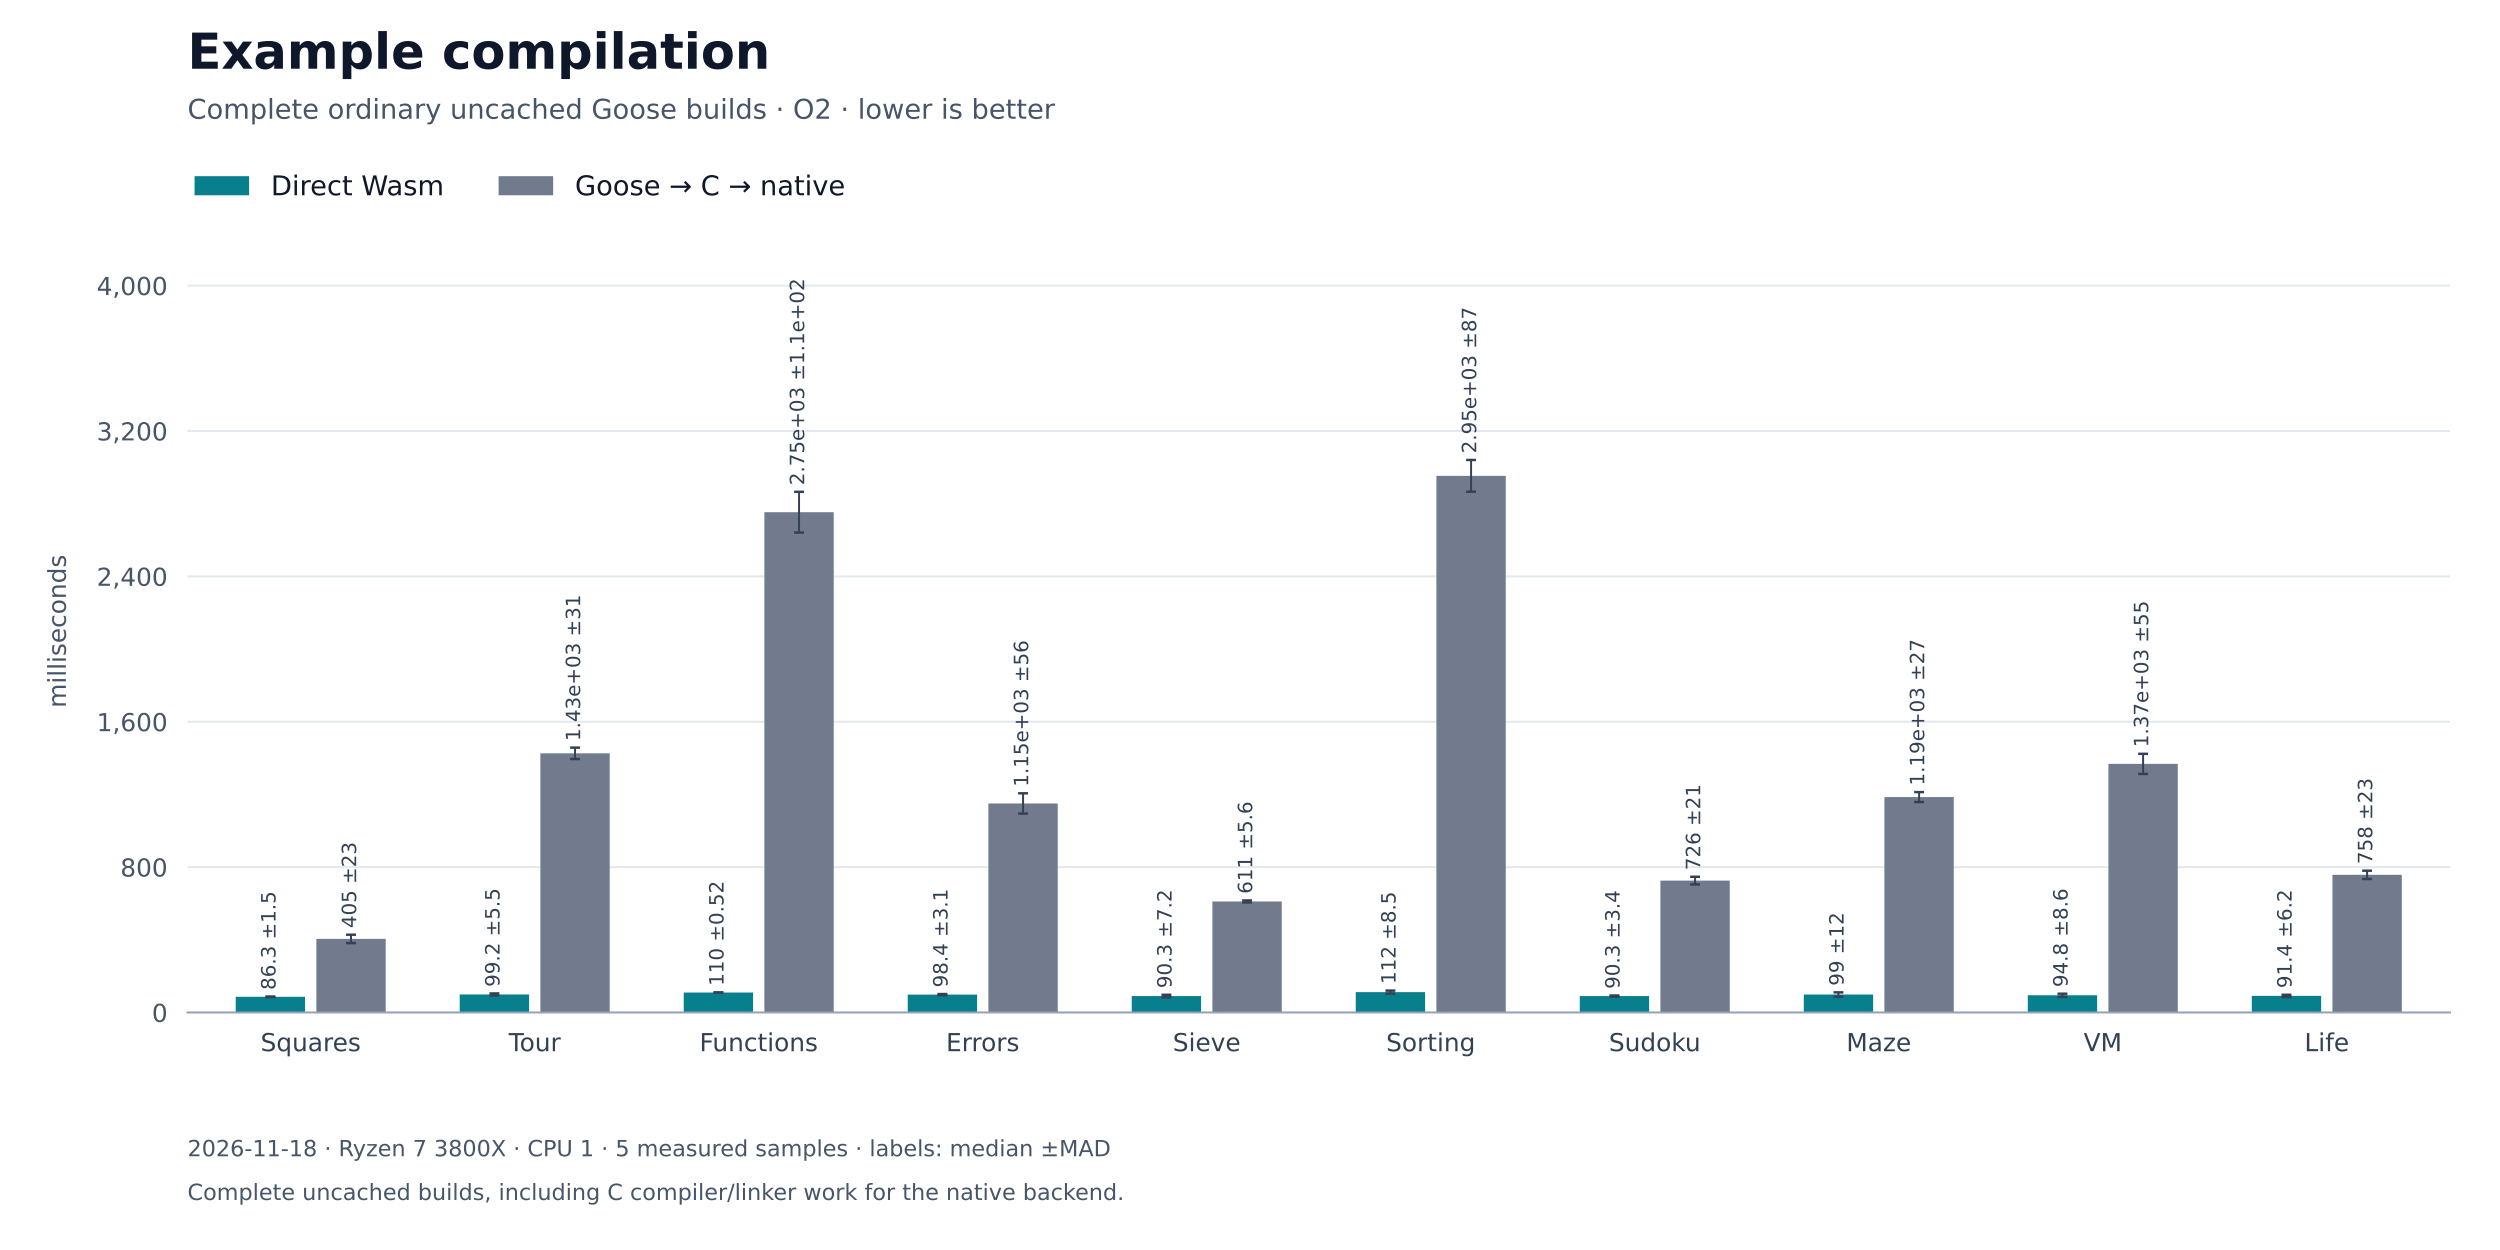
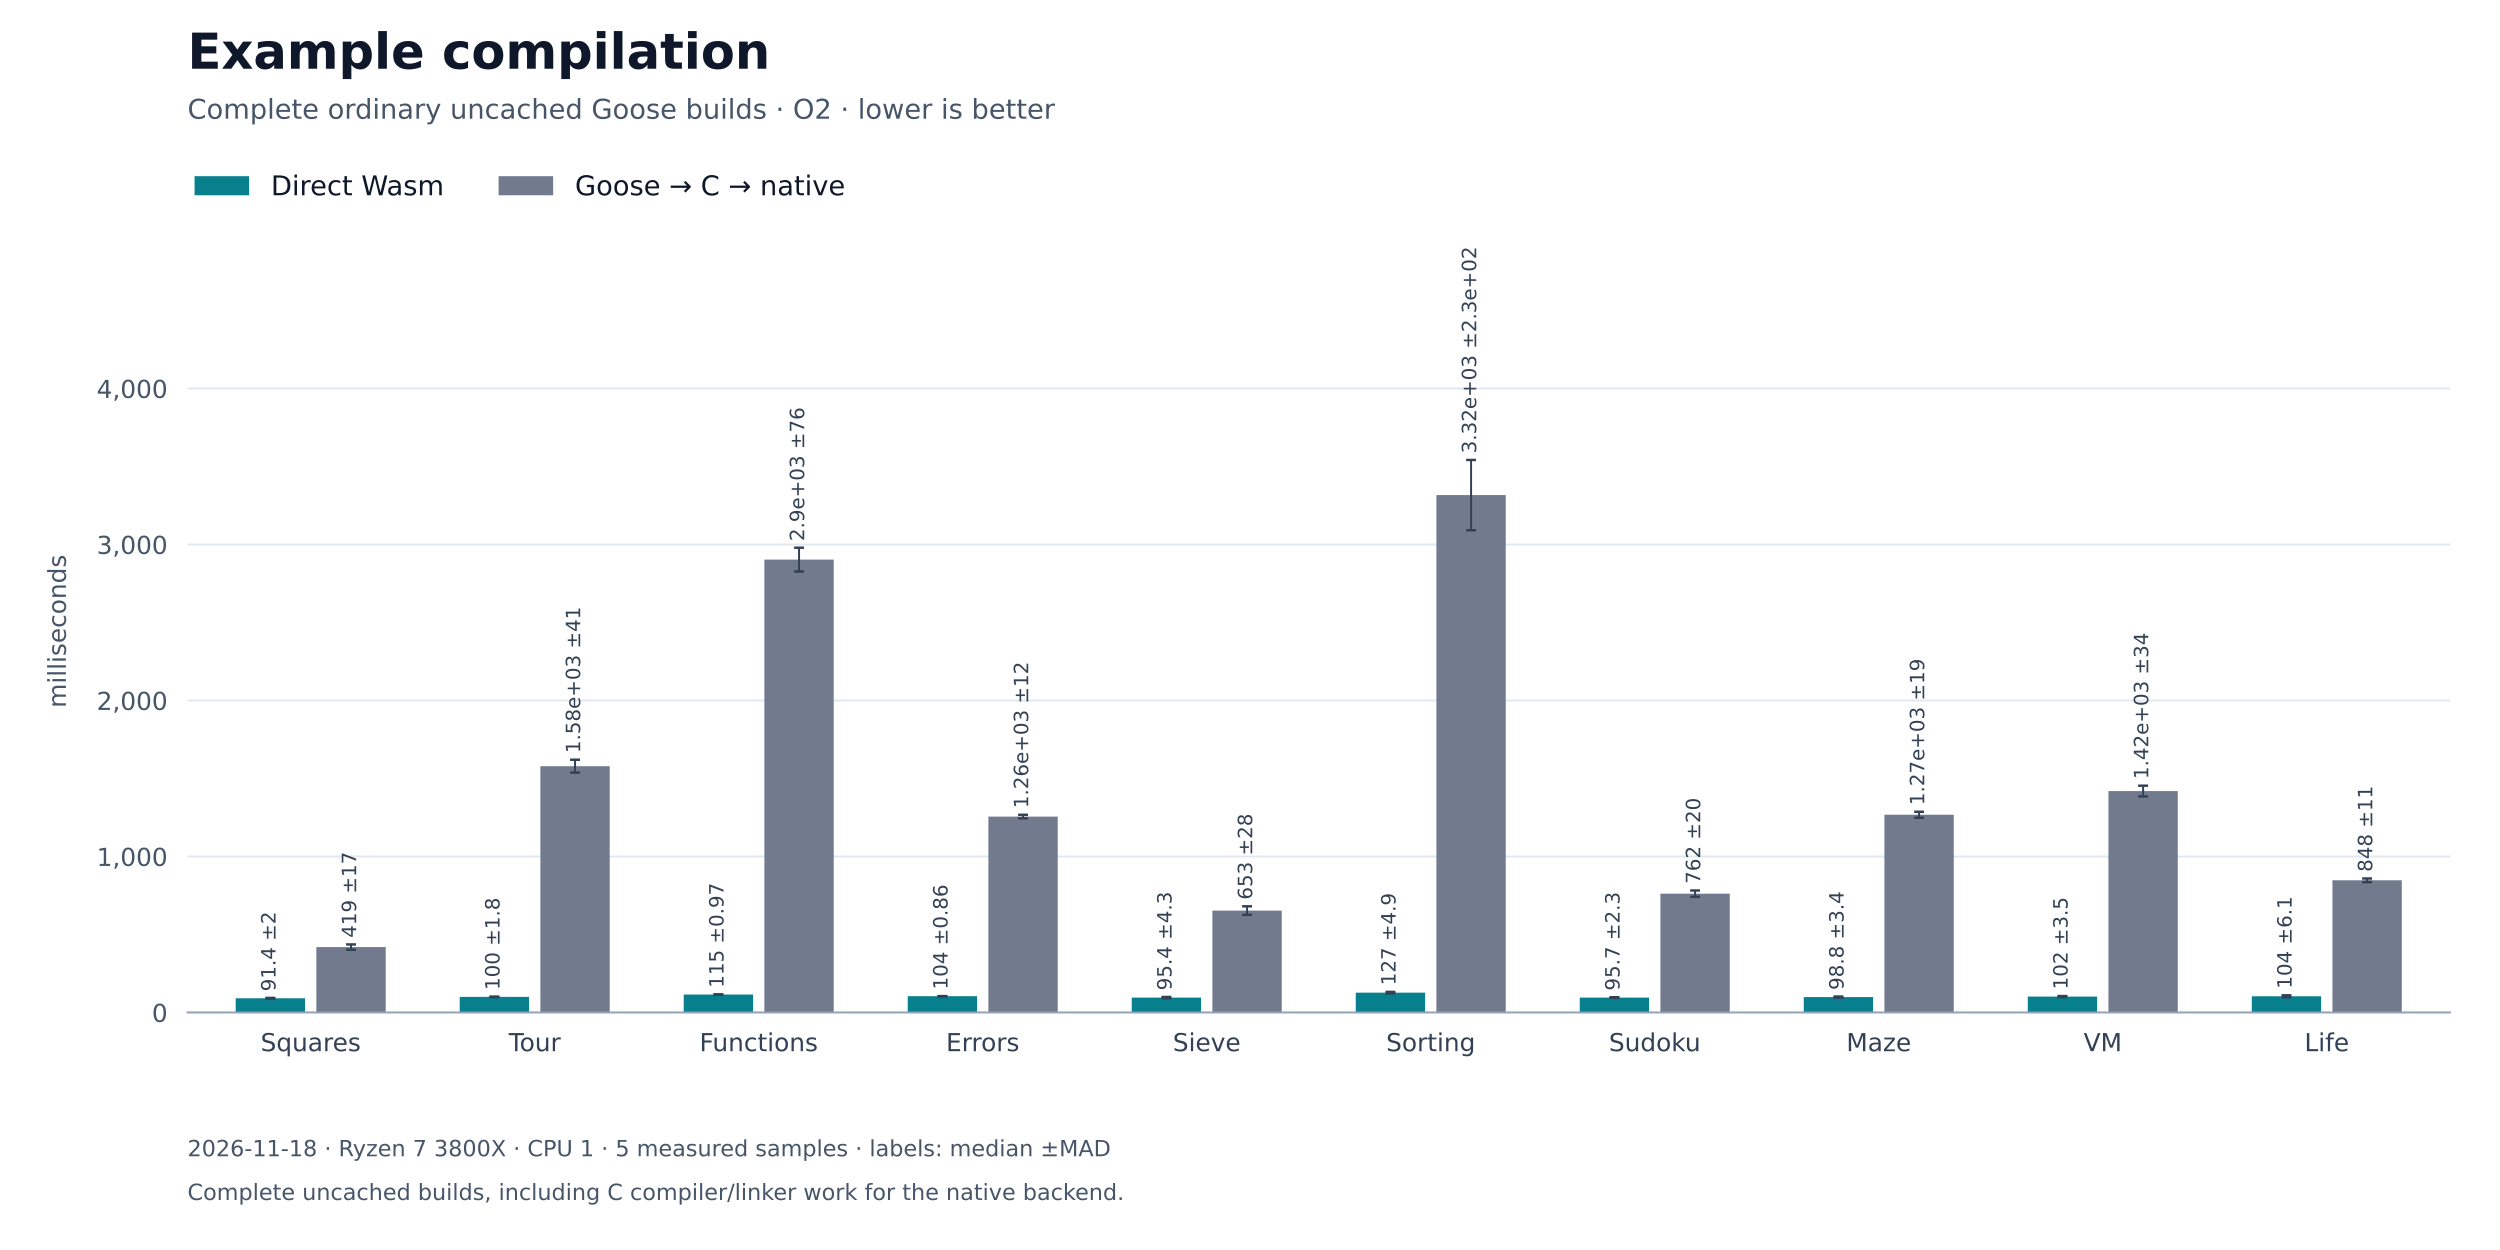
<svg xmlns="http://www.w3.org/2000/svg" xmlns:xlink="http://www.w3.org/1999/xlink" width="1008pt" height="504pt" viewBox="0 0 1008 504" version="1.1">
  <defs>
    <style type="text/css">*{stroke-linejoin: round; stroke-linecap: butt}</style>
  </defs>
  <g id="figure_1">
    <g id="patch_1">
      <path d="M 0 504 L 1008 504 L 1008 0 L 0 0 z " style="fill: #ffffff" />
    </g>
    <g id="axes_1">
      <g id="patch_2">
        <path d="M 75.6 408.24 L 987.84 408.24 L 987.84 100.8 L 75.6 100.8 z " style="fill: #ffffff" />
      </g>
      <g id="matplotlib.axis_1">
        <g id="xtick_1">
          <g id="line2d_1" />
          <g id="text_1">
            <text style="font-size: 10px; font-family: 'DejaVu Sans'; text-anchor: middle; fill: #334155" x="125.276" y="423.838" transform="rotate(-0 125.2764 423.8377)">Squares</text>
          </g>
        </g>
        <g id="xtick_2">
          <g id="line2d_2" />
          <g id="text_2">
            <text style="font-size: 10px; font-family: 'DejaVu Sans'; text-anchor: middle; fill: #334155" x="215.597" y="423.838" transform="rotate(-0 215.5972 423.8377)">Tour</text>
          </g>
        </g>
        <g id="xtick_3">
          <g id="line2d_3" />
          <g id="text_3">
            <text style="font-size: 10px; font-family: 'DejaVu Sans'; text-anchor: middle; fill: #334155" x="305.918" y="423.838" transform="rotate(-0 305.918 423.8384)">Functions</text>
          </g>
        </g>
        <g id="xtick_4">
          <g id="line2d_4" />
          <g id="text_4">
            <text style="font-size: 10px; font-family: 'DejaVu Sans'; text-anchor: middle; fill: #334155" x="396.239" y="423.838" transform="rotate(-0 396.2388 423.8377)">Errors</text>
          </g>
        </g>
        <g id="xtick_5">
          <g id="line2d_5" />
          <g id="text_5">
            <text style="font-size: 10px; font-family: 'DejaVu Sans'; text-anchor: middle; fill: #334155" x="486.56" y="423.838" transform="rotate(-0 486.5596 423.8384)">Sieve</text>
          </g>
        </g>
        <g id="xtick_6">
          <g id="line2d_6" />
          <g id="text_6">
            <text style="font-size: 10px; font-family: 'DejaVu Sans'; text-anchor: middle; fill: #334155" x="576.88" y="423.838" transform="rotate(-0 576.8804 423.8384)">Sorting</text>
          </g>
        </g>
        <g id="xtick_7">
          <g id="line2d_7" />
          <g id="text_7">
            <text style="font-size: 10px; font-family: 'DejaVu Sans'; text-anchor: middle; fill: #334155" x="667.201" y="423.838" transform="rotate(-0 667.2012 423.8384)">Sudoku</text>
          </g>
        </g>
        <g id="xtick_8">
          <g id="line2d_8" />
          <g id="text_8">
            <text style="font-size: 10px; font-family: 'DejaVu Sans'; text-anchor: middle; fill: #334155" x="757.522" y="423.838" transform="rotate(-0 757.522 423.8377)">Maze</text>
          </g>
        </g>
        <g id="xtick_9">
          <g id="line2d_9" />
          <g id="text_9">
            <text style="font-size: 10px; font-family: 'DejaVu Sans'; text-anchor: middle; fill: #334155" x="847.843" y="423.838" transform="rotate(-0 847.8428 423.8377)">VM</text>
          </g>
        </g>
        <g id="xtick_10">
          <g id="line2d_10" />
          <g id="text_10">
            <text style="font-size: 10px; font-family: 'DejaVu Sans'; text-anchor: middle; fill: #334155" x="938.164" y="423.838" transform="rotate(-0 938.1636 423.8384)">Life</text>
          </g>
        </g>
      </g>
      <g id="matplotlib.axis_2">
        <g id="ytick_1">
          <g id="line2d_11">
            <path d="M 75.6 408.24 L 987.84 408.24 " clip-path="url(#p27fe2b42cb)" style="fill: none; stroke: #e2e8f0; stroke-width: 0.8; stroke-linecap: square" />
          </g>
          <g id="line2d_12" />
          <g id="text_11">
            <text style="font-size: 10px; font-family: 'DejaVu Sans'; text-anchor: end; fill: #475569" x="67.6" y="412.039" transform="rotate(-0 67.6 412.0388)">0</text>
          </g>
        </g>
        <g id="ytick_2">
          <g id="line2d_13">
-             <path d="M 75.6 349.626 L 987.84 349.626 " clip-path="url(#p27fe2b42cb)" style="fill: none; stroke: #e2e8f0; stroke-width: 0.8; stroke-linecap: square" />
+             <path d="M 75.6 345.343 L 987.84 345.343 " clip-path="url(#p27fe2b42cb)" style="fill: none; stroke: #e2e8f0; stroke-width: 0.8; stroke-linecap: square" />
          </g>
          <g id="line2d_14" />
          <g id="text_12">
-             <text style="font-size: 10px; font-family: 'DejaVu Sans'; text-anchor: end; fill: #475569" x="67.6" y="353.425" transform="rotate(-0 67.6 353.4247)">800</text>
+             <text style="font-size: 10px; font-family: 'DejaVu Sans'; text-anchor: end; fill: #475569" x="67.6" y="349.142" transform="rotate(-0 67.6 349.1421)">1,000</text>
          </g>
        </g>
        <g id="ytick_3">
          <g id="line2d_15">
-             <path d="M 75.6 291.012 L 987.84 291.012 " clip-path="url(#p27fe2b42cb)" style="fill: none; stroke: #e2e8f0; stroke-width: 0.8; stroke-linecap: square" />
+             <path d="M 75.6 282.446 L 987.84 282.446 " clip-path="url(#p27fe2b42cb)" style="fill: none; stroke: #e2e8f0; stroke-width: 0.8; stroke-linecap: square" />
          </g>
          <g id="line2d_16" />
          <g id="text_13">
-             <text style="font-size: 10px; font-family: 'DejaVu Sans'; text-anchor: end; fill: #475569" x="67.6" y="294.811" transform="rotate(-0 67.6 294.8106)">1,600</text>
+             <text style="font-size: 10px; font-family: 'DejaVu Sans'; text-anchor: end; fill: #475569" x="67.6" y="286.245" transform="rotate(-0 67.6 286.2453)">2,000</text>
          </g>
        </g>
        <g id="ytick_4">
          <g id="line2d_17">
-             <path d="M 75.6 232.398 L 987.84 232.398 " clip-path="url(#p27fe2b42cb)" style="fill: none; stroke: #e2e8f0; stroke-width: 0.8; stroke-linecap: square" />
+             <path d="M 75.6 219.55 L 987.84 219.55 " clip-path="url(#p27fe2b42cb)" style="fill: none; stroke: #e2e8f0; stroke-width: 0.8; stroke-linecap: square" />
          </g>
          <g id="line2d_18" />
          <g id="text_14">
-             <text style="font-size: 10px; font-family: 'DejaVu Sans'; text-anchor: end; fill: #475569" x="67.6" y="236.196" transform="rotate(-0 67.6 236.1965)">2,400</text>
+             <text style="font-size: 10px; font-family: 'DejaVu Sans'; text-anchor: end; fill: #475569" x="67.6" y="223.349" transform="rotate(-0 67.6 223.3485)">3,000</text>
          </g>
        </g>
        <g id="ytick_5">
          <g id="line2d_19">
-             <path d="M 75.6 173.784 L 987.84 173.784 " clip-path="url(#p27fe2b42cb)" style="fill: none; stroke: #e2e8f0; stroke-width: 0.8; stroke-linecap: square" />
+             <path d="M 75.6 156.653 L 987.84 156.653 " clip-path="url(#p27fe2b42cb)" style="fill: none; stroke: #e2e8f0; stroke-width: 0.8; stroke-linecap: square" />
          </g>
          <g id="line2d_20" />
          <g id="text_15">
-             <text style="font-size: 10px; font-family: 'DejaVu Sans'; text-anchor: end; fill: #475569" x="67.6" y="177.582" transform="rotate(-0 67.6 177.5823)">3,200</text>
-           </g>
-         </g>
-         <g id="ytick_6">
-           <g id="line2d_21">
-             <path d="M 75.6 115.169 L 987.84 115.169 " clip-path="url(#p27fe2b42cb)" style="fill: none; stroke: #e2e8f0; stroke-width: 0.8; stroke-linecap: square" />
-           </g>
-           <g id="line2d_22" />
-           <g id="text_16">
-             <text style="font-size: 10px; font-family: 'DejaVu Sans'; text-anchor: end; fill: #475569" x="67.6" y="118.968" transform="rotate(-0 67.6 118.9682)">4,000</text>
-           </g>
-         </g>
-         <g id="text_17">
+             <text style="font-size: 10px; font-family: 'DejaVu Sans'; text-anchor: end; fill: #475569" x="67.6" y="160.452" transform="rotate(-0 67.6 160.4518)">4,000</text>
+           </g>
+         </g>
+         <g id="text_16">
          <text style="font-size: 10px; font-family: 'DejaVu Sans'; text-anchor: middle; fill: #475569" x="26.57" y="254.52" transform="rotate(-90 26.56953 254.52)">milliseconds</text>
        </g>
      </g>
      <g id="patch_3">
-         <path d="M 95.037 408.24 L 123 408.24 L 123 401.915 L 95.037 401.915 z " clip-path="url(#p27fe2b42cb)" style="fill: #087f8c" />
+         <path d="M 95.037 408.24 L 123 408.24 L 123 402.488 L 95.037 402.488 z " clip-path="url(#p27fe2b42cb)" style="fill: #087f8c" />
      </g>
      <g id="patch_4">
-         <path d="M 185.358 408.24 L 213.321 408.24 L 213.321 400.97 L 185.358 400.97 z " clip-path="url(#p27fe2b42cb)" style="fill: #087f8c" />
+         <path d="M 185.358 408.24 L 213.321 408.24 L 213.321 401.944 L 185.358 401.944 z " clip-path="url(#p27fe2b42cb)" style="fill: #087f8c" />
      </g>
      <g id="patch_5">
-         <path d="M 275.679 408.24 L 303.642 408.24 L 303.642 400.198 L 275.679 400.198 z " clip-path="url(#p27fe2b42cb)" style="fill: #087f8c" />
+         <path d="M 275.679 408.24 L 303.642 408.24 L 303.642 400.998 L 275.679 400.998 z " clip-path="url(#p27fe2b42cb)" style="fill: #087f8c" />
      </g>
      <g id="patch_6">
-         <path d="M 365.999 408.24 L 393.963 408.24 L 393.963 401.029 L 365.999 401.029 z " clip-path="url(#p27fe2b42cb)" style="fill: #087f8c" />
+         <path d="M 365.999 408.24 L 393.963 408.24 L 393.963 401.676 L 365.999 401.676 z " clip-path="url(#p27fe2b42cb)" style="fill: #087f8c" />
      </g>
      <g id="patch_7">
-         <path d="M 456.32 408.24 L 484.284 408.24 L 484.284 401.626 L 456.32 401.626 z " clip-path="url(#p27fe2b42cb)" style="fill: #087f8c" />
+         <path d="M 456.32 408.24 L 484.284 408.24 L 484.284 402.241 L 456.32 402.241 z " clip-path="url(#p27fe2b42cb)" style="fill: #087f8c" />
      </g>
      <g id="patch_8">
-         <path d="M 546.641 408.24 L 574.604 408.24 L 574.604 400.034 L 546.641 400.034 z " clip-path="url(#p27fe2b42cb)" style="fill: #087f8c" />
+         <path d="M 546.641 408.24 L 574.604 408.24 L 574.604 400.254 L 546.641 400.254 z " clip-path="url(#p27fe2b42cb)" style="fill: #087f8c" />
      </g>
      <g id="patch_9">
-         <path d="M 636.962 408.24 L 664.925 408.24 L 664.925 401.625 L 636.962 401.625 z " clip-path="url(#p27fe2b42cb)" style="fill: #087f8c" />
+         <path d="M 636.962 408.24 L 664.925 408.24 L 664.925 402.22 L 636.962 402.22 z " clip-path="url(#p27fe2b42cb)" style="fill: #087f8c" />
      </g>
      <g id="patch_10">
-         <path d="M 727.283 408.24 L 755.246 408.24 L 755.246 400.986 L 727.283 400.986 z " clip-path="url(#p27fe2b42cb)" style="fill: #087f8c" />
+         <path d="M 727.283 408.24 L 755.246 408.24 L 755.246 402.025 L 727.283 402.025 z " clip-path="url(#p27fe2b42cb)" style="fill: #087f8c" />
      </g>
      <g id="patch_11">
-         <path d="M 817.603 408.24 L 845.567 408.24 L 845.567 401.298 L 817.603 401.298 z " clip-path="url(#p27fe2b42cb)" style="fill: #087f8c" />
+         <path d="M 817.603 408.24 L 845.567 408.24 L 845.567 401.818 L 817.603 401.818 z " clip-path="url(#p27fe2b42cb)" style="fill: #087f8c" />
      </g>
      <g id="patch_12">
-         <path d="M 907.924 408.24 L 935.887 408.24 L 935.887 401.541 L 907.924 401.541 z " clip-path="url(#p27fe2b42cb)" style="fill: #087f8c" />
+         <path d="M 907.924 408.24 L 935.887 408.24 L 935.887 401.689 L 907.924 401.689 z " clip-path="url(#p27fe2b42cb)" style="fill: #087f8c" />
      </g>
      <g id="patch_13">
-         <path d="M 127.553 408.24 L 155.516 408.24 L 155.516 378.56 L 127.553 378.56 z " clip-path="url(#p27fe2b42cb)" style="fill: #727b8e" />
+         <path d="M 127.553 408.24 L 155.516 408.24 L 155.516 381.864 L 127.553 381.864 z " clip-path="url(#p27fe2b42cb)" style="fill: #727b8e" />
      </g>
      <g id="patch_14">
-         <path d="M 217.873 408.24 L 245.837 408.24 L 245.837 303.747 L 217.873 303.747 z " clip-path="url(#p27fe2b42cb)" style="fill: #727b8e" />
+         <path d="M 217.873 408.24 L 245.837 408.24 L 245.837 308.925 L 217.873 308.925 z " clip-path="url(#p27fe2b42cb)" style="fill: #727b8e" />
      </g>
      <g id="patch_15">
-         <path d="M 308.194 408.24 L 336.157 408.24 L 336.157 206.511 L 308.194 206.511 z " clip-path="url(#p27fe2b42cb)" style="fill: #727b8e" />
+         <path d="M 308.194 408.24 L 336.157 408.24 L 336.157 225.64 L 308.194 225.64 z " clip-path="url(#p27fe2b42cb)" style="fill: #727b8e" />
      </g>
      <g id="patch_16">
-         <path d="M 398.515 408.24 L 426.478 408.24 L 426.478 323.952 L 398.515 323.952 z " clip-path="url(#p27fe2b42cb)" style="fill: #727b8e" />
+         <path d="M 398.515 408.24 L 426.478 408.24 L 426.478 329.244 L 398.515 329.244 z " clip-path="url(#p27fe2b42cb)" style="fill: #727b8e" />
      </g>
      <g id="patch_17">
-         <path d="M 488.836 408.24 L 516.799 408.24 L 516.799 363.469 L 488.836 363.469 z " clip-path="url(#p27fe2b42cb)" style="fill: #727b8e" />
+         <path d="M 488.836 408.24 L 516.799 408.24 L 516.799 367.146 L 488.836 367.146 z " clip-path="url(#p27fe2b42cb)" style="fill: #727b8e" />
      </g>
      <g id="patch_18">
-         <path d="M 579.156 408.24 L 607.12 408.24 L 607.12 191.858 L 579.156 191.858 z " clip-path="url(#p27fe2b42cb)" style="fill: #727b8e" />
+         <path d="M 579.156 408.24 L 607.12 408.24 L 607.12 199.62 L 579.156 199.62 z " clip-path="url(#p27fe2b42cb)" style="fill: #727b8e" />
      </g>
      <g id="patch_19">
-         <path d="M 669.477 408.24 L 697.441 408.24 L 697.441 355.06 L 669.477 355.06 z " clip-path="url(#p27fe2b42cb)" style="fill: #727b8e" />
+         <path d="M 669.477 408.24 L 697.441 408.24 L 697.441 360.315 L 669.477 360.315 z " clip-path="url(#p27fe2b42cb)" style="fill: #727b8e" />
      </g>
      <g id="patch_20">
-         <path d="M 759.798 408.24 L 787.761 408.24 L 787.761 321.373 L 759.798 321.373 z " clip-path="url(#p27fe2b42cb)" style="fill: #727b8e" />
+         <path d="M 759.798 408.24 L 787.761 408.24 L 787.761 328.504 L 759.798 328.504 z " clip-path="url(#p27fe2b42cb)" style="fill: #727b8e" />
      </g>
      <g id="patch_21">
-         <path d="M 850.119 408.24 L 878.082 408.24 L 878.082 307.997 L 850.119 307.997 z " clip-path="url(#p27fe2b42cb)" style="fill: #727b8e" />
+         <path d="M 850.119 408.24 L 878.082 408.24 L 878.082 318.949 L 850.119 318.949 z " clip-path="url(#p27fe2b42cb)" style="fill: #727b8e" />
      </g>
      <g id="patch_22">
-         <path d="M 940.44 408.24 L 968.403 408.24 L 968.403 352.73 L 940.44 352.73 z " clip-path="url(#p27fe2b42cb)" style="fill: #727b8e" />
+         <path d="M 940.44 408.24 L 968.403 408.24 L 968.403 354.929 L 940.44 354.929 z " clip-path="url(#p27fe2b42cb)" style="fill: #727b8e" />
      </g>
      <g id="LineCollection_1">
-         <path d="M 109.019 402.023 L 109.019 401.808 " clip-path="url(#p27fe2b42cb)" style="fill: none; stroke: #334155; stroke-width: 0.8" />
-         <path d="M 199.339 401.375 L 199.339 400.564 " clip-path="url(#p27fe2b42cb)" style="fill: none; stroke: #334155; stroke-width: 0.8" />
-         <path d="M 289.66 400.236 L 289.66 400.16 " clip-path="url(#p27fe2b42cb)" style="fill: none; stroke: #334155; stroke-width: 0.8" />
-         <path d="M 379.981 401.259 L 379.981 400.8 " clip-path="url(#p27fe2b42cb)" style="fill: none; stroke: #334155; stroke-width: 0.8" />
-         <path d="M 470.302 402.153 L 470.302 401.099 " clip-path="url(#p27fe2b42cb)" style="fill: none; stroke: #334155; stroke-width: 0.8" />
-         <path d="M 560.623 400.658 L 560.623 399.411 " clip-path="url(#p27fe2b42cb)" style="fill: none; stroke: #334155; stroke-width: 0.8" />
-         <path d="M 650.943 401.872 L 650.943 401.378 " clip-path="url(#p27fe2b42cb)" style="fill: none; stroke: #334155; stroke-width: 0.8" />
-         <path d="M 741.264 401.845 L 741.264 400.127 " clip-path="url(#p27fe2b42cb)" style="fill: none; stroke: #334155; stroke-width: 0.8" />
-         <path d="M 831.585 401.929 L 831.585 400.667 " clip-path="url(#p27fe2b42cb)" style="fill: none; stroke: #334155; stroke-width: 0.8" />
-         <path d="M 921.906 401.993 L 921.906 401.089 " clip-path="url(#p27fe2b42cb)" style="fill: none; stroke: #334155; stroke-width: 0.8" />
-       </g>
-       <g id="line2d_23">
+         <path d="M 109.019 402.614 L 109.019 402.362 " clip-path="url(#p27fe2b42cb)" style="fill: none; stroke: #334155; stroke-width: 0.8" />
+         <path d="M 199.339 402.056 L 199.339 401.832 " clip-path="url(#p27fe2b42cb)" style="fill: none; stroke: #334155; stroke-width: 0.8" />
+         <path d="M 289.66 401.059 L 289.66 400.937 " clip-path="url(#p27fe2b42cb)" style="fill: none; stroke: #334155; stroke-width: 0.8" />
+         <path d="M 379.981 401.73 L 379.981 401.622 " clip-path="url(#p27fe2b42cb)" style="fill: none; stroke: #334155; stroke-width: 0.8" />
+         <path d="M 470.302 402.513 L 470.302 401.969 " clip-path="url(#p27fe2b42cb)" style="fill: none; stroke: #334155; stroke-width: 0.8" />
+         <path d="M 560.623 400.56 L 560.623 399.948 " clip-path="url(#p27fe2b42cb)" style="fill: none; stroke: #334155; stroke-width: 0.8" />
+         <path d="M 650.943 402.362 L 650.943 402.078 " clip-path="url(#p27fe2b42cb)" style="fill: none; stroke: #334155; stroke-width: 0.8" />
+         <path d="M 741.264 402.24 L 741.264 401.81 " clip-path="url(#p27fe2b42cb)" style="fill: none; stroke: #334155; stroke-width: 0.8" />
+         <path d="M 831.585 402.038 L 831.585 401.598 " clip-path="url(#p27fe2b42cb)" style="fill: none; stroke: #334155; stroke-width: 0.8" />
+         <path d="M 921.906 402.069 L 921.906 401.308 " clip-path="url(#p27fe2b42cb)" style="fill: none; stroke: #334155; stroke-width: 0.8" />
+       </g>
+       <g id="line2d_21">
        <defs>
          <path id="m630ef24590" d="M 2 0 L -2 -0 " style="stroke: #334155" />
        </defs>
        <g clip-path="url(#p27fe2b42cb)">
-           <use xlink:href="#m630ef24590" x="109.019" y="402.023" style="fill: #1f77b4; stroke: #334155" />
-           <use xlink:href="#m630ef24590" x="199.339" y="401.375" style="fill: #1f77b4; stroke: #334155" />
-           <use xlink:href="#m630ef24590" x="289.66" y="400.236" style="fill: #1f77b4; stroke: #334155" />
-           <use xlink:href="#m630ef24590" x="379.981" y="401.259" style="fill: #1f77b4; stroke: #334155" />
-           <use xlink:href="#m630ef24590" x="470.302" y="402.153" style="fill: #1f77b4; stroke: #334155" />
-           <use xlink:href="#m630ef24590" x="560.623" y="400.658" style="fill: #1f77b4; stroke: #334155" />
-           <use xlink:href="#m630ef24590" x="650.943" y="401.872" style="fill: #1f77b4; stroke: #334155" />
-           <use xlink:href="#m630ef24590" x="741.264" y="401.845" style="fill: #1f77b4; stroke: #334155" />
-           <use xlink:href="#m630ef24590" x="831.585" y="401.929" style="fill: #1f77b4; stroke: #334155" />
-           <use xlink:href="#m630ef24590" x="921.906" y="401.993" style="fill: #1f77b4; stroke: #334155" />
+           <use xlink:href="#m630ef24590" x="109.019" y="402.614" style="fill: #1f77b4; stroke: #334155" />
+           <use xlink:href="#m630ef24590" x="199.339" y="402.056" style="fill: #1f77b4; stroke: #334155" />
+           <use xlink:href="#m630ef24590" x="289.66" y="401.059" style="fill: #1f77b4; stroke: #334155" />
+           <use xlink:href="#m630ef24590" x="379.981" y="401.73" style="fill: #1f77b4; stroke: #334155" />
+           <use xlink:href="#m630ef24590" x="470.302" y="402.513" style="fill: #1f77b4; stroke: #334155" />
+           <use xlink:href="#m630ef24590" x="560.623" y="400.56" style="fill: #1f77b4; stroke: #334155" />
+           <use xlink:href="#m630ef24590" x="650.943" y="402.362" style="fill: #1f77b4; stroke: #334155" />
+           <use xlink:href="#m630ef24590" x="741.264" y="402.24" style="fill: #1f77b4; stroke: #334155" />
+           <use xlink:href="#m630ef24590" x="831.585" y="402.038" style="fill: #1f77b4; stroke: #334155" />
+           <use xlink:href="#m630ef24590" x="921.906" y="402.069" style="fill: #1f77b4; stroke: #334155" />
+         </g>
+       </g>
+       <g id="line2d_22">
+         <g clip-path="url(#p27fe2b42cb)">
+           <use xlink:href="#m630ef24590" x="109.019" y="402.362" style="fill: #1f77b4; stroke: #334155" />
+           <use xlink:href="#m630ef24590" x="199.339" y="401.832" style="fill: #1f77b4; stroke: #334155" />
+           <use xlink:href="#m630ef24590" x="289.66" y="400.937" style="fill: #1f77b4; stroke: #334155" />
+           <use xlink:href="#m630ef24590" x="379.981" y="401.622" style="fill: #1f77b4; stroke: #334155" />
+           <use xlink:href="#m630ef24590" x="470.302" y="401.969" style="fill: #1f77b4; stroke: #334155" />
+           <use xlink:href="#m630ef24590" x="560.623" y="399.948" style="fill: #1f77b4; stroke: #334155" />
+           <use xlink:href="#m630ef24590" x="650.943" y="402.078" style="fill: #1f77b4; stroke: #334155" />
+           <use xlink:href="#m630ef24590" x="741.264" y="401.81" style="fill: #1f77b4; stroke: #334155" />
+           <use xlink:href="#m630ef24590" x="831.585" y="401.598" style="fill: #1f77b4; stroke: #334155" />
+           <use xlink:href="#m630ef24590" x="921.906" y="401.308" style="fill: #1f77b4; stroke: #334155" />
+         </g>
+       </g>
+       <g id="LineCollection_2">
+         <path d="M 141.534 382.941 L 141.534 380.787 " clip-path="url(#p27fe2b42cb)" style="fill: none; stroke: #334155; stroke-width: 0.8" />
+         <path d="M 231.855 311.524 L 231.855 306.325 " clip-path="url(#p27fe2b42cb)" style="fill: none; stroke: #334155; stroke-width: 0.8" />
+         <path d="M 322.176 230.441 L 322.176 220.838 " clip-path="url(#p27fe2b42cb)" style="fill: none; stroke: #334155; stroke-width: 0.8" />
+         <path d="M 412.497 329.972 L 412.497 328.515 " clip-path="url(#p27fe2b42cb)" style="fill: none; stroke: #334155; stroke-width: 0.8" />
+         <path d="M 502.817 368.881 L 502.817 365.411 " clip-path="url(#p27fe2b42cb)" style="fill: none; stroke: #334155; stroke-width: 0.8" />
+         <path d="M 593.138 213.782 L 593.138 185.457 " clip-path="url(#p27fe2b42cb)" style="fill: none; stroke: #334155; stroke-width: 0.8" />
+         <path d="M 683.459 361.591 L 683.459 359.04 " clip-path="url(#p27fe2b42cb)" style="fill: none; stroke: #334155; stroke-width: 0.8" />
+         <path d="M 773.78 329.71 L 773.78 327.298 " clip-path="url(#p27fe2b42cb)" style="fill: none; stroke: #334155; stroke-width: 0.8" />
+         <path d="M 864.101 321.111 L 864.101 316.787 " clip-path="url(#p27fe2b42cb)" style="fill: none; stroke: #334155; stroke-width: 0.8" />
+         <path d="M 954.421 355.649 L 954.421 354.209 " clip-path="url(#p27fe2b42cb)" style="fill: none; stroke: #334155; stroke-width: 0.8" />
+       </g>
+       <g id="line2d_23">
+         <g clip-path="url(#p27fe2b42cb)">
+           <use xlink:href="#m630ef24590" x="141.534" y="382.941" style="fill: #1f77b4; stroke: #334155" />
+           <use xlink:href="#m630ef24590" x="231.855" y="311.524" style="fill: #1f77b4; stroke: #334155" />
+           <use xlink:href="#m630ef24590" x="322.176" y="230.441" style="fill: #1f77b4; stroke: #334155" />
+           <use xlink:href="#m630ef24590" x="412.497" y="329.972" style="fill: #1f77b4; stroke: #334155" />
+           <use xlink:href="#m630ef24590" x="502.817" y="368.881" style="fill: #1f77b4; stroke: #334155" />
+           <use xlink:href="#m630ef24590" x="593.138" y="213.782" style="fill: #1f77b4; stroke: #334155" />
+           <use xlink:href="#m630ef24590" x="683.459" y="361.591" style="fill: #1f77b4; stroke: #334155" />
+           <use xlink:href="#m630ef24590" x="773.78" y="329.71" style="fill: #1f77b4; stroke: #334155" />
+           <use xlink:href="#m630ef24590" x="864.101" y="321.111" style="fill: #1f77b4; stroke: #334155" />
+           <use xlink:href="#m630ef24590" x="954.421" y="355.649" style="fill: #1f77b4; stroke: #334155" />
        </g>
      </g>
      <g id="line2d_24">
        <g clip-path="url(#p27fe2b42cb)">
-           <use xlink:href="#m630ef24590" x="109.019" y="401.808" style="fill: #1f77b4; stroke: #334155" />
-           <use xlink:href="#m630ef24590" x="199.339" y="400.564" style="fill: #1f77b4; stroke: #334155" />
-           <use xlink:href="#m630ef24590" x="289.66" y="400.16" style="fill: #1f77b4; stroke: #334155" />
-           <use xlink:href="#m630ef24590" x="379.981" y="400.8" style="fill: #1f77b4; stroke: #334155" />
-           <use xlink:href="#m630ef24590" x="470.302" y="401.099" style="fill: #1f77b4; stroke: #334155" />
-           <use xlink:href="#m630ef24590" x="560.623" y="399.411" style="fill: #1f77b4; stroke: #334155" />
-           <use xlink:href="#m630ef24590" x="650.943" y="401.378" style="fill: #1f77b4; stroke: #334155" />
-           <use xlink:href="#m630ef24590" x="741.264" y="400.127" style="fill: #1f77b4; stroke: #334155" />
-           <use xlink:href="#m630ef24590" x="831.585" y="400.667" style="fill: #1f77b4; stroke: #334155" />
-           <use xlink:href="#m630ef24590" x="921.906" y="401.089" style="fill: #1f77b4; stroke: #334155" />
-         </g>
-       </g>
-       <g id="LineCollection_2">
-         <path d="M 141.534 380.243 L 141.534 376.876 " clip-path="url(#p27fe2b42cb)" style="fill: none; stroke: #334155; stroke-width: 0.8" />
-         <path d="M 231.855 306.042 L 231.855 301.451 " clip-path="url(#p27fe2b42cb)" style="fill: none; stroke: #334155; stroke-width: 0.8" />
-         <path d="M 322.176 214.722 L 322.176 198.301 " clip-path="url(#p27fe2b42cb)" style="fill: none; stroke: #334155; stroke-width: 0.8" />
-         <path d="M 412.497 328.04 L 412.497 319.865 " clip-path="url(#p27fe2b42cb)" style="fill: none; stroke: #334155; stroke-width: 0.8" />
-         <path d="M 502.817 363.882 L 502.817 363.056 " clip-path="url(#p27fe2b42cb)" style="fill: none; stroke: #334155; stroke-width: 0.8" />
-         <path d="M 593.138 198.259 L 593.138 185.457 " clip-path="url(#p27fe2b42cb)" style="fill: none; stroke: #334155; stroke-width: 0.8" />
-         <path d="M 683.459 356.599 L 683.459 353.521 " clip-path="url(#p27fe2b42cb)" style="fill: none; stroke: #334155; stroke-width: 0.8" />
-         <path d="M 773.78 323.371 L 773.78 319.376 " clip-path="url(#p27fe2b42cb)" style="fill: none; stroke: #334155; stroke-width: 0.8" />
-         <path d="M 864.101 312.056 L 864.101 303.939 " clip-path="url(#p27fe2b42cb)" style="fill: none; stroke: #334155; stroke-width: 0.8" />
-         <path d="M 954.421 354.394 L 954.421 351.065 " clip-path="url(#p27fe2b42cb)" style="fill: none; stroke: #334155; stroke-width: 0.8" />
-       </g>
-       <g id="line2d_25">
-         <g clip-path="url(#p27fe2b42cb)">
-           <use xlink:href="#m630ef24590" x="141.534" y="380.243" style="fill: #1f77b4; stroke: #334155" />
-           <use xlink:href="#m630ef24590" x="231.855" y="306.042" style="fill: #1f77b4; stroke: #334155" />
-           <use xlink:href="#m630ef24590" x="322.176" y="214.722" style="fill: #1f77b4; stroke: #334155" />
-           <use xlink:href="#m630ef24590" x="412.497" y="328.04" style="fill: #1f77b4; stroke: #334155" />
-           <use xlink:href="#m630ef24590" x="502.817" y="363.882" style="fill: #1f77b4; stroke: #334155" />
-           <use xlink:href="#m630ef24590" x="593.138" y="198.259" style="fill: #1f77b4; stroke: #334155" />
-           <use xlink:href="#m630ef24590" x="683.459" y="356.599" style="fill: #1f77b4; stroke: #334155" />
-           <use xlink:href="#m630ef24590" x="773.78" y="323.371" style="fill: #1f77b4; stroke: #334155" />
-           <use xlink:href="#m630ef24590" x="864.101" y="312.056" style="fill: #1f77b4; stroke: #334155" />
-           <use xlink:href="#m630ef24590" x="954.421" y="354.394" style="fill: #1f77b4; stroke: #334155" />
-         </g>
-       </g>
-       <g id="line2d_26">
-         <g clip-path="url(#p27fe2b42cb)">
-           <use xlink:href="#m630ef24590" x="141.534" y="376.876" style="fill: #1f77b4; stroke: #334155" />
-           <use xlink:href="#m630ef24590" x="231.855" y="301.451" style="fill: #1f77b4; stroke: #334155" />
-           <use xlink:href="#m630ef24590" x="322.176" y="198.301" style="fill: #1f77b4; stroke: #334155" />
-           <use xlink:href="#m630ef24590" x="412.497" y="319.865" style="fill: #1f77b4; stroke: #334155" />
-           <use xlink:href="#m630ef24590" x="502.817" y="363.056" style="fill: #1f77b4; stroke: #334155" />
+           <use xlink:href="#m630ef24590" x="141.534" y="380.787" style="fill: #1f77b4; stroke: #334155" />
+           <use xlink:href="#m630ef24590" x="231.855" y="306.325" style="fill: #1f77b4; stroke: #334155" />
+           <use xlink:href="#m630ef24590" x="322.176" y="220.838" style="fill: #1f77b4; stroke: #334155" />
+           <use xlink:href="#m630ef24590" x="412.497" y="328.515" style="fill: #1f77b4; stroke: #334155" />
+           <use xlink:href="#m630ef24590" x="502.817" y="365.411" style="fill: #1f77b4; stroke: #334155" />
          <use xlink:href="#m630ef24590" x="593.138" y="185.457" style="fill: #1f77b4; stroke: #334155" />
-           <use xlink:href="#m630ef24590" x="683.459" y="353.521" style="fill: #1f77b4; stroke: #334155" />
-           <use xlink:href="#m630ef24590" x="773.78" y="319.376" style="fill: #1f77b4; stroke: #334155" />
-           <use xlink:href="#m630ef24590" x="864.101" y="303.939" style="fill: #1f77b4; stroke: #334155" />
-           <use xlink:href="#m630ef24590" x="954.421" y="351.065" style="fill: #1f77b4; stroke: #334155" />
+           <use xlink:href="#m630ef24590" x="683.459" y="359.04" style="fill: #1f77b4; stroke: #334155" />
+           <use xlink:href="#m630ef24590" x="773.78" y="327.298" style="fill: #1f77b4; stroke: #334155" />
+           <use xlink:href="#m630ef24590" x="864.101" y="316.787" style="fill: #1f77b4; stroke: #334155" />
+           <use xlink:href="#m630ef24590" x="954.421" y="354.209" style="fill: #1f77b4; stroke: #334155" />
        </g>
      </g>
      <g id="patch_23">
        <path d="M 75.6 408.24 L 987.84 408.24 " style="fill: none; stroke: #94a3b8; stroke-width: 0.8; stroke-linejoin: miter; stroke-linecap: square" />
      </g>
+       <g id="text_17">
+         <text style="font-size: 8px; font-family: 'DejaVu Sans'; fill: #334155" transform="translate(111.0968 399.6888) rotate(-90)">91.4 ±2</text>
+       </g>
      <g id="text_18">
-         <text style="font-size: 8px; font-family: 'DejaVu Sans'; fill: #334155" transform="translate(111.0968 399.1344) rotate(-90)">86.3 ±1.5</text>
+         <text style="font-size: 8px; font-family: 'DejaVu Sans'; fill: #334155" transform="translate(201.4176 399.1587) rotate(-90)">100 ±1.8</text>
      </g>
      <g id="text_19">
-         <text style="font-size: 8px; font-family: 'DejaVu Sans'; fill: #334155" transform="translate(201.4176 397.8909) rotate(-90)">99.2 ±5.5</text>
+         <text style="font-size: 8px; font-family: 'DejaVu Sans'; fill: #334155" transform="translate(291.7384 398.2636) rotate(-90)">115 ±0.97</text>
      </g>
      <g id="text_20">
-         <text style="font-size: 8px; font-family: 'DejaVu Sans'; fill: #334155" transform="translate(291.7384 397.4868) rotate(-90)">110 ±0.52</text>
+         <text style="font-size: 8px; font-family: 'DejaVu Sans'; fill: #334155" transform="translate(382.0592 398.9487) rotate(-90)">104 ±0.86</text>
      </g>
      <g id="text_21">
-         <text style="font-size: 8px; font-family: 'DejaVu Sans'; fill: #334155" transform="translate(382.0592 398.1267) rotate(-90)">98.4 ±3.1</text>
+         <text style="font-size: 8px; font-family: 'DejaVu Sans'; fill: #334155" transform="translate(472.38 399.2961) rotate(-90)">95.4 ±4.3</text>
      </g>
      <g id="text_22">
-         <text style="font-size: 8px; font-family: 'DejaVu Sans'; fill: #334155" transform="translate(472.38 398.426) rotate(-90)">90.3 ±7.2</text>
+         <text style="font-size: 8px; font-family: 'DejaVu Sans'; fill: #334155" transform="translate(562.7008 397.2747) rotate(-90)">127 ±4.9</text>
      </g>
      <g id="text_23">
-         <text style="font-size: 8px; font-family: 'DejaVu Sans'; fill: #334155" transform="translate(562.7008 396.7374) rotate(-90)">112 ±8.5</text>
+         <text style="font-size: 8px; font-family: 'DejaVu Sans'; fill: #334155" transform="translate(653.0216 399.4049) rotate(-90)">95.7 ±2.3</text>
      </g>
      <g id="text_24">
-         <text style="font-size: 8px; font-family: 'DejaVu Sans'; fill: #334155" transform="translate(653.0216 398.7043) rotate(-90)">90.3 ±3.4</text>
+         <text style="font-size: 8px; font-family: 'DejaVu Sans'; fill: #334155" transform="translate(743.3424 399.137) rotate(-90)">98.8 ±3.4</text>
      </g>
      <g id="text_25">
-         <text style="font-size: 8px; font-family: 'DejaVu Sans'; fill: #334155" transform="translate(743.3424 397.4533) rotate(-90)">99 ±12</text>
+         <text style="font-size: 8px; font-family: 'DejaVu Sans'; fill: #334155" transform="translate(833.6632 398.9251) rotate(-90)">102 ±3.5</text>
      </g>
      <g id="text_26">
-         <text style="font-size: 8px; font-family: 'DejaVu Sans'; fill: #334155" transform="translate(833.6632 397.9934) rotate(-90)">94.8 ±8.6</text>
+         <text style="font-size: 8px; font-family: 'DejaVu Sans'; fill: #334155" transform="translate(923.9839 398.6346) rotate(-90)">104 ±6.1</text>
      </g>
      <g id="text_27">
-         <text style="font-size: 8px; font-family: 'DejaVu Sans'; fill: #334155" transform="translate(923.9839 398.4155) rotate(-90)">91.4 ±6.2</text>
+         <text style="font-size: 8px; font-family: 'DejaVu Sans'; fill: #334155" transform="translate(143.6123 378.114) rotate(-90)">419 ±17</text>
      </g>
      <g id="text_28">
-         <text style="font-size: 8px; font-family: 'DejaVu Sans'; fill: #334155" transform="translate(143.6123 374.2026) rotate(-90)">405 ±23</text>
+         <text style="font-size: 8px; font-family: 'DejaVu Sans'; fill: #334155" transform="translate(233.9331 303.6515) rotate(-90)">1.58e+03 ±41</text>
      </g>
      <g id="text_29">
-         <text style="font-size: 8px; font-family: 'DejaVu Sans'; fill: #334155" transform="translate(233.9331 298.7775) rotate(-90)">1.43e+03 ±31</text>
+         <text style="font-size: 8px; font-family: 'DejaVu Sans'; fill: #334155" transform="translate(324.2539 218.1644) rotate(-90)">2.9e+03 ±76</text>
      </g>
      <g id="text_30">
-         <text style="font-size: 8px; font-family: 'DejaVu Sans'; fill: #334155" transform="translate(324.2539 195.6274) rotate(-90)">2.75e+03 ±1.1e+02</text>
+         <text style="font-size: 8px; font-family: 'DejaVu Sans'; fill: #334155" transform="translate(414.5747 325.8417) rotate(-90)">1.26e+03 ±12</text>
      </g>
      <g id="text_31">
-         <text style="font-size: 8px; font-family: 'DejaVu Sans'; fill: #334155" transform="translate(414.5747 317.1912) rotate(-90)">1.15e+03 ±56</text>
+         <text style="font-size: 8px; font-family: 'DejaVu Sans'; fill: #334155" transform="translate(504.8955 362.7374) rotate(-90)">653 ±28</text>
      </g>
      <g id="text_32">
-         <text style="font-size: 8px; font-family: 'DejaVu Sans'; fill: #334155" transform="translate(504.8955 360.3825) rotate(-90)">611 ±5.6</text>
+         <text style="font-size: 8px; font-family: 'DejaVu Sans'; fill: #334155" transform="translate(595.2163 182.784) rotate(-90)">3.32e+03 ±2.3e+02</text>
      </g>
      <g id="text_33">
-         <text style="font-size: 8px; font-family: 'DejaVu Sans'; fill: #334155" transform="translate(595.2163 182.784) rotate(-90)">2.95e+03 ±87</text>
+         <text style="font-size: 8px; font-family: 'DejaVu Sans'; fill: #334155" transform="translate(685.5371 356.3662) rotate(-90)">762 ±20</text>
      </g>
      <g id="text_34">
-         <text style="font-size: 8px; font-family: 'DejaVu Sans'; fill: #334155" transform="translate(685.5371 350.8474) rotate(-90)">726 ±21</text>
+         <text style="font-size: 8px; font-family: 'DejaVu Sans'; fill: #334155" transform="translate(775.8578 324.6247) rotate(-90)">1.27e+03 ±19</text>
      </g>
      <g id="text_35">
-         <text style="font-size: 8px; font-family: 'DejaVu Sans'; fill: #334155" transform="translate(775.8578 316.7022) rotate(-90)">1.19e+03 ±27</text>
+         <text style="font-size: 8px; font-family: 'DejaVu Sans'; fill: #334155" transform="translate(866.1786 314.1141) rotate(-90)">1.42e+03 ±34</text>
      </g>
      <g id="text_36">
-         <text style="font-size: 8px; font-family: 'DejaVu Sans'; fill: #334155" transform="translate(866.1786 301.2654) rotate(-90)">1.37e+03 ±55</text>
-       </g>
-       <g id="text_37">
-         <text style="font-size: 8px; font-family: 'DejaVu Sans'; fill: #334155" transform="translate(956.4994 348.3918) rotate(-90)">758 ±23</text>
-       </g>
+         <text style="font-size: 8px; font-family: 'DejaVu Sans'; fill: #334155" transform="translate(956.4994 351.536) rotate(-90)">848 ±11</text>
+       </g>
+     </g>
+     <g id="text_37">
+       <text style="font-weight: 700; font-size: 20px; font-family: 'DejaVu Sans'; text-anchor: start; fill: #0f172a" x="75.6" y="27.72" transform="rotate(-0 75.6 27.72)">Example compilation</text>
    </g>
    <g id="text_38">
-       <text style="font-weight: 700; font-size: 20px; font-family: 'DejaVu Sans'; text-anchor: start; fill: #0f172a" x="75.6" y="27.72" transform="rotate(-0 75.6 27.72)">Example compilation</text>
+       <text style="font-size: 11px; font-family: 'DejaVu Sans'; text-anchor: start; fill: #475569" x="75.6" y="47.88" transform="rotate(-0 75.6 47.88)">Complete ordinary uncached Goose builds · O2 · lower is better</text>
    </g>
    <g id="text_39">
-       <text style="font-size: 11px; font-family: 'DejaVu Sans'; text-anchor: start; fill: #475569" x="75.6" y="47.88" transform="rotate(-0 75.6 47.88)">Complete ordinary uncached Goose builds · O2 · lower is better</text>
+       <text style="font-size: 9px; font-family: 'DejaVu Sans'; text-anchor: start; fill: #475569" x="75.6" y="466.2" transform="rotate(-0 75.6 466.2)">2026-11-18 · Ryzen 7 3800X · CPU 1 · 5 measured samples · labels: median ±MAD</text>
    </g>
    <g id="text_40">
-       <text style="font-size: 9px; font-family: 'DejaVu Sans'; text-anchor: start; fill: #475569" x="75.6" y="466.2" transform="rotate(-0 75.6 466.2)">2026-11-18 · Ryzen 7 3800X · CPU 1 · 5 measured samples · labels: median ±MAD</text>
-     </g>
-     <g id="text_41">
      <text style="font-size: 9px; font-family: 'DejaVu Sans'; text-anchor: start; fill: #475569" x="75.6" y="483.84" transform="rotate(-0 75.6 483.84)">Complete uncached builds, including C compiler/linker work for the native backend.</text>
    </g>
    <g id="legend_1">
      <g id="patch_24">
        <path d="M 78.444 78.738 L 100.444 78.738 L 100.444 71.038 L 78.444 71.038 z " style="fill: #087f8c" />
      </g>
-       <g id="text_42">
+       <g id="text_41">
        <text style="font-size: 11px; font-family: 'DejaVu Sans'; text-anchor: start; fill: #0f172a" x="109.244" y="78.738" transform="rotate(-0 109.244 78.73828)">Direct Wasm</text>
      </g>
      <g id="patch_25">
        <path d="M 201.034 78.738 L 223.034 78.738 L 223.034 71.038 L 201.034 71.038 z " style="fill: #727b8e" />
      </g>
-       <g id="text_43">
+       <g id="text_42">
        <text style="font-size: 11px; font-family: 'DejaVu Sans'; text-anchor: start; fill: #0f172a" x="231.834" y="78.738" transform="rotate(-0 231.8338 78.73828)">Goose → C → native</text>
      </g>
    </g>
  </g>
  <defs>
    <clipPath id="p27fe2b42cb">
      <rect x="75.6" y="100.8" width="912.24" height="307.44" />
    </clipPath>
  </defs>
</svg>
